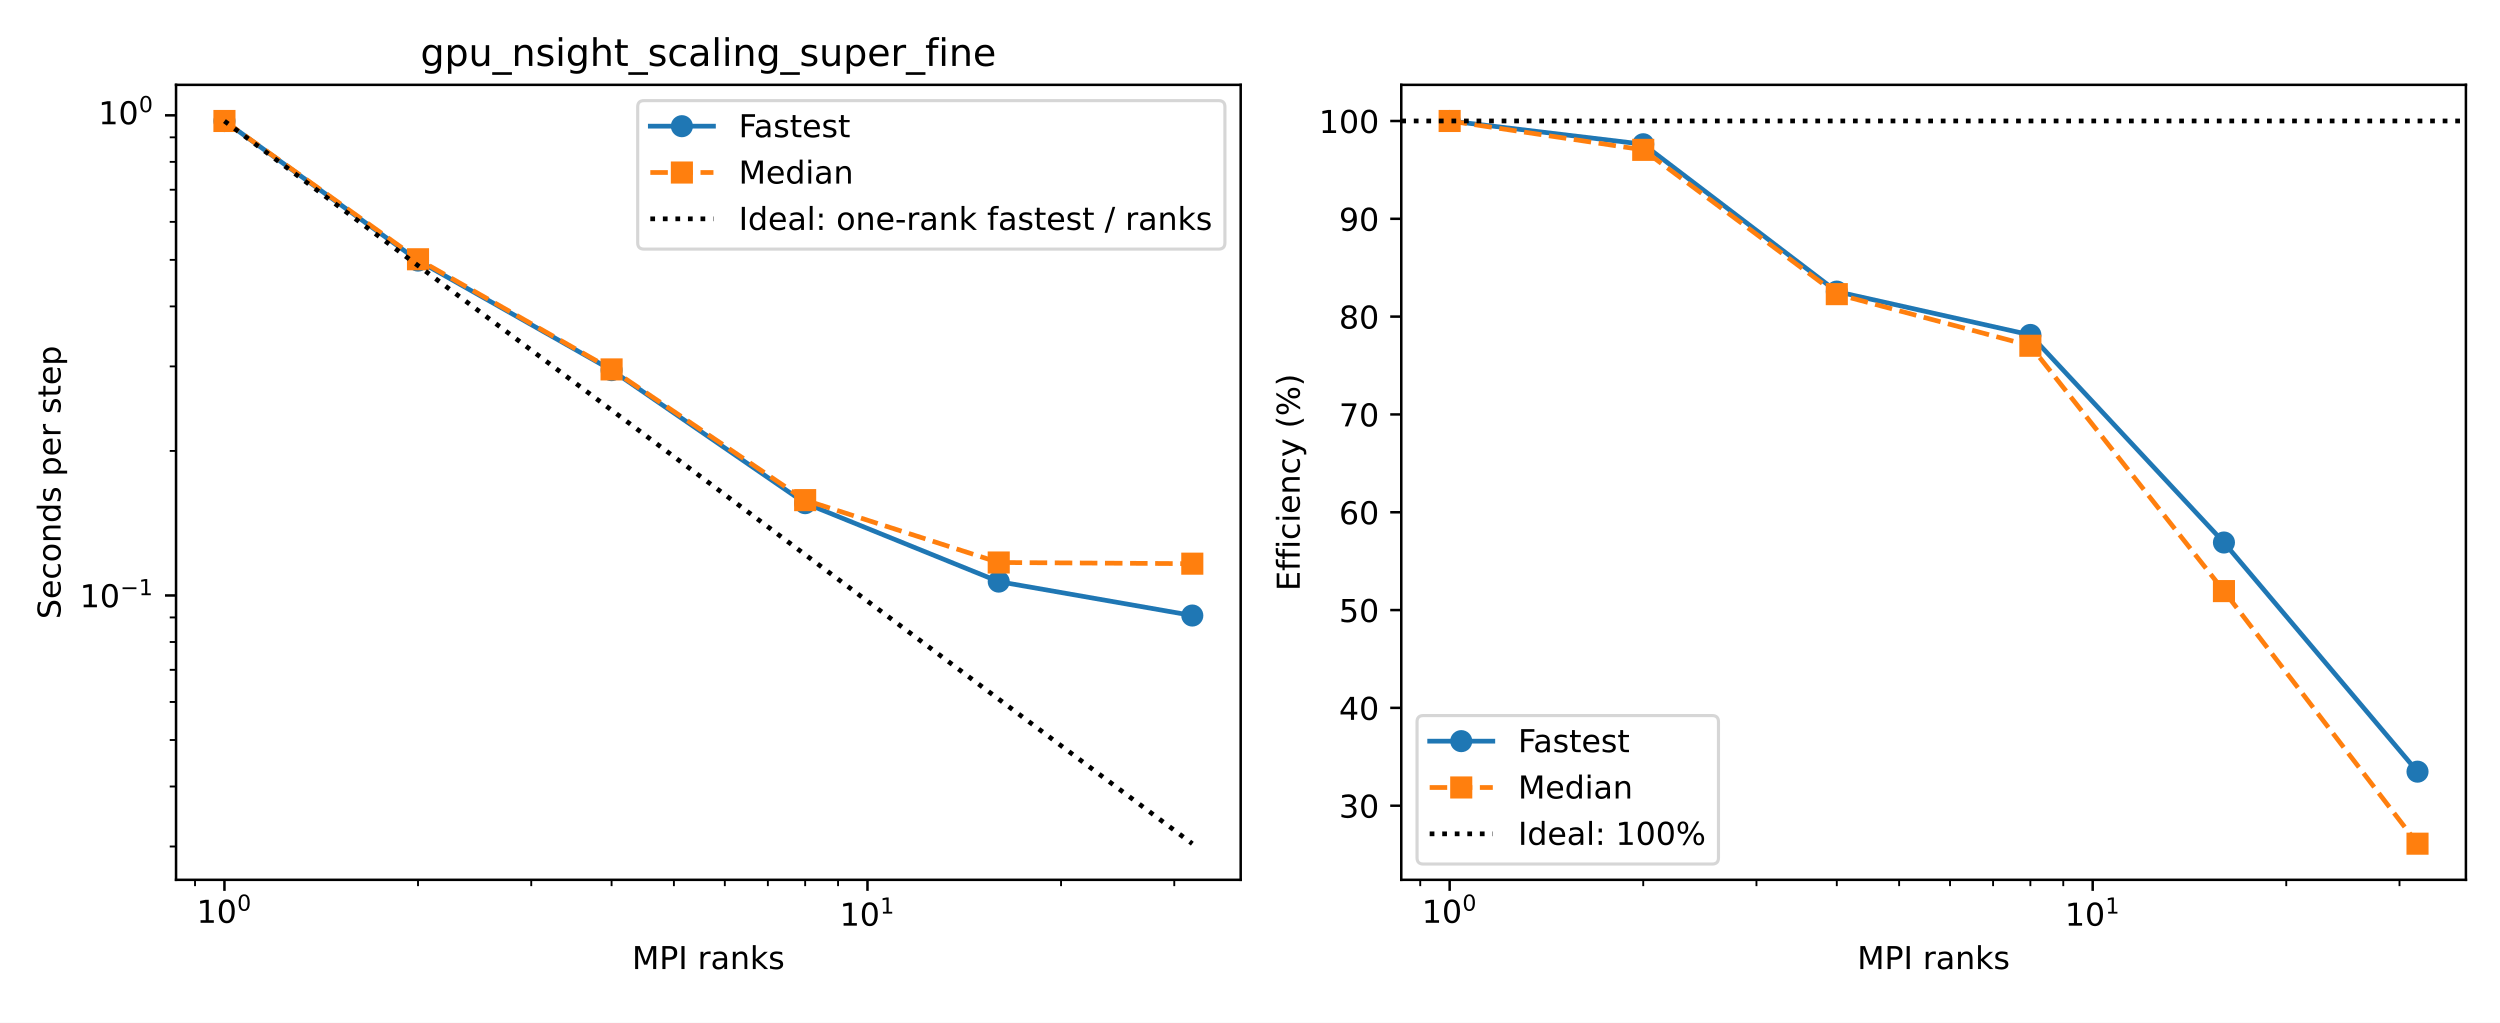
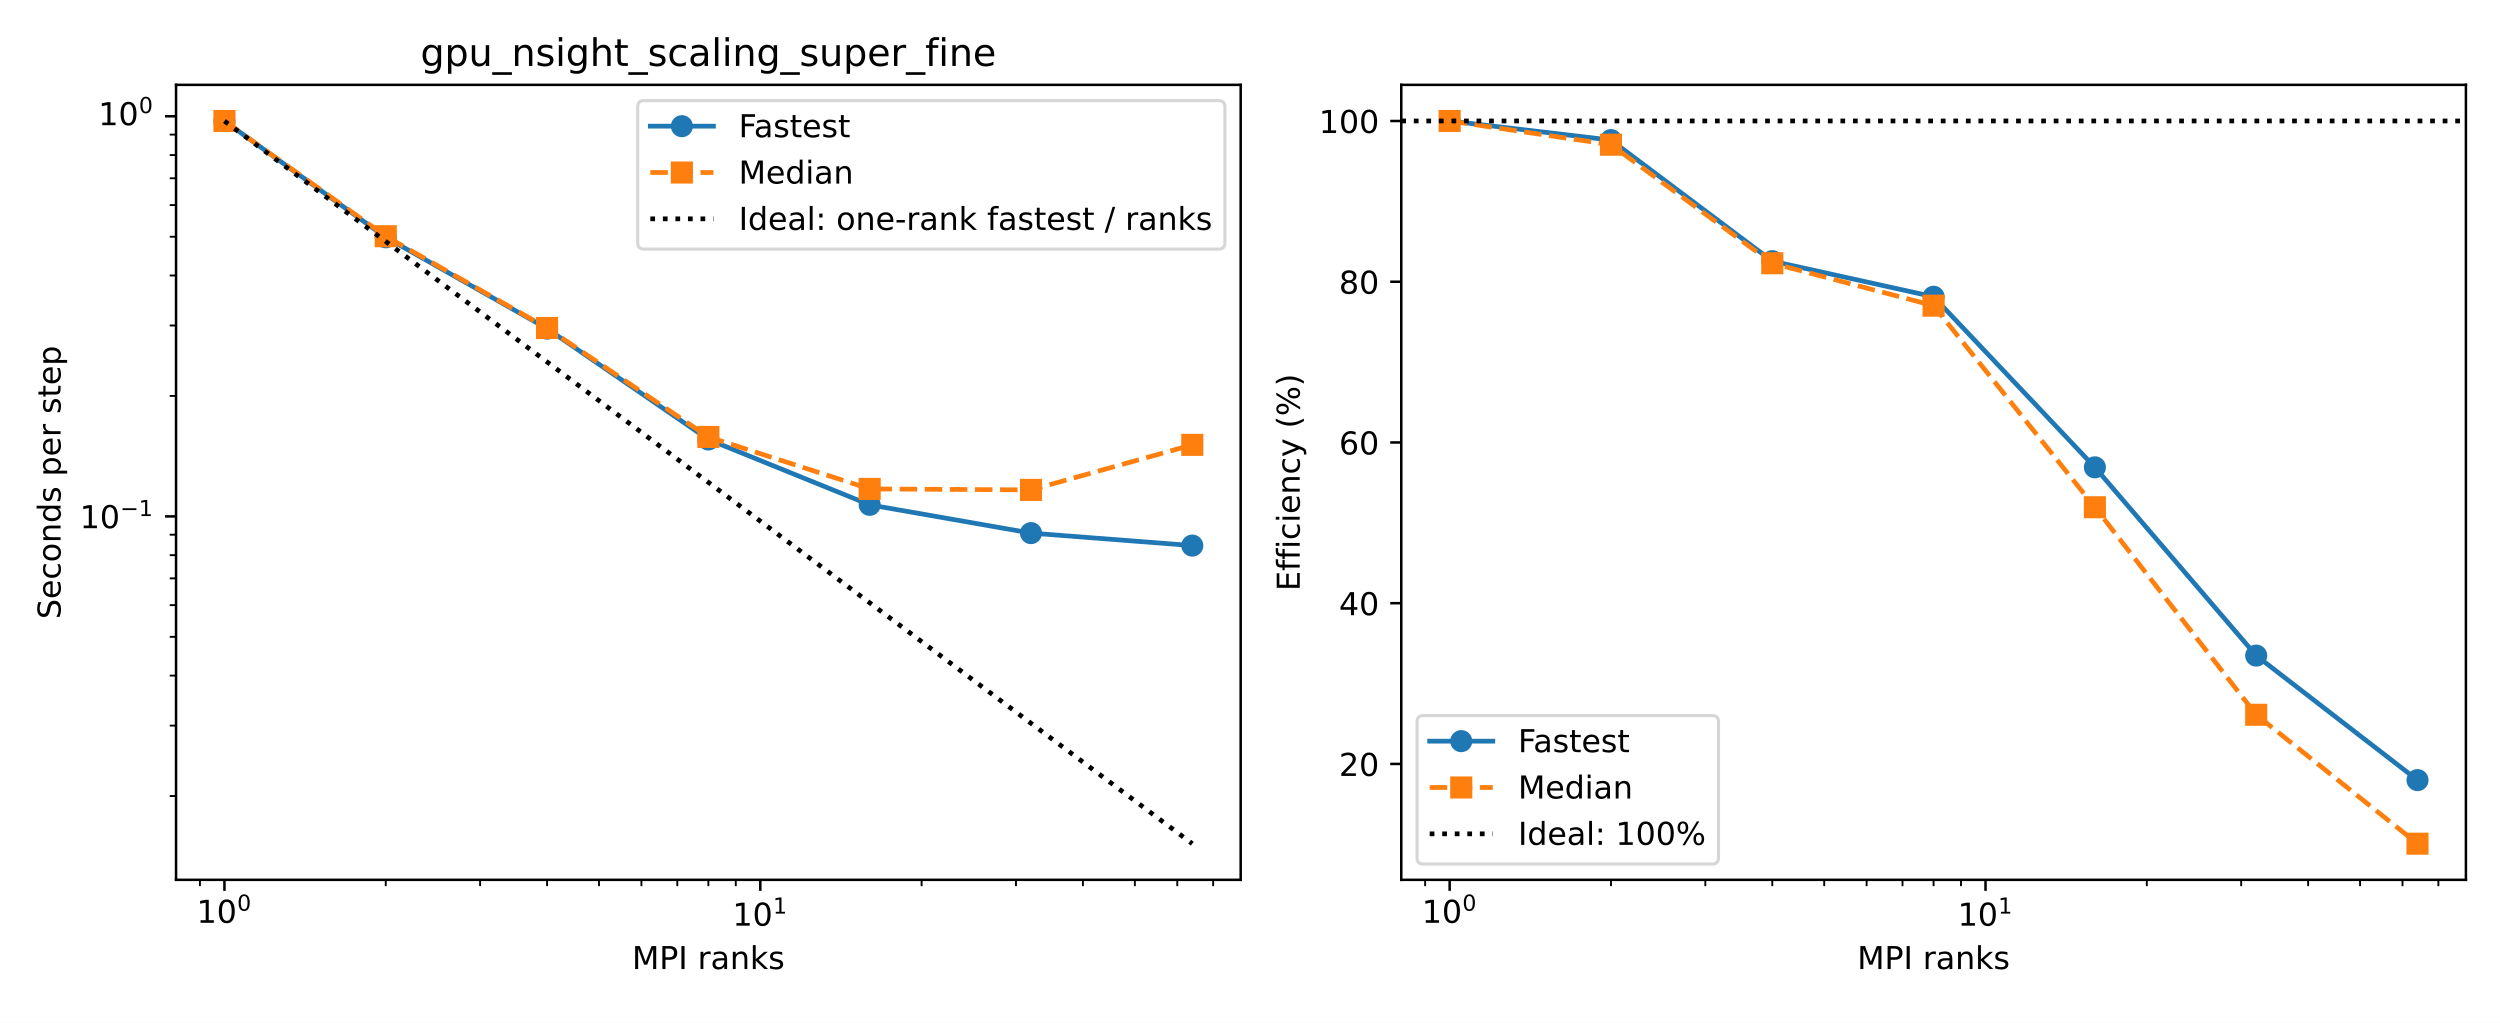
<svg xmlns="http://www.w3.org/2000/svg" xmlns:xlink="http://www.w3.org/1999/xlink" width="792pt" height="324pt" viewBox="0 0 792 324" version="1.1">
  <defs>
    <style type="text/css">*{stroke-linejoin: round; stroke-linecap: butt}</style>
  </defs>
  <g id="figure_1">
    <g id="patch_1">
      <path d="M 0 324 L 792 324 L 792 0 L 0 0 z " style="fill: #ffffff" />
    </g>
    <g id="axes_1">
      <g id="patch_2">
        <path d="M 55.772 278.728 L 393.051 278.728 L 393.051 26.88 L 55.772 26.88 z " style="fill: #ffffff" />
      </g>
      <g id="matplotlib.axis_1">
        <g id="xtick_1">
          <g id="line2d_1">
            <defs>
              <path id="m915a4b6a7f" d="M 0 0 L 0 3.5 " style="stroke: #000000; stroke-width: 0.8" />
            </defs>
            <g>
              <use xlink:href="#m915a4b6a7f" x="71.103" y="278.728" style="stroke: #000000; stroke-width: 0.8" />
            </g>
          </g>
          <g id="text_1">
            <g transform="translate(62.30292 293.3264)">
              <text>
                <tspan x="0" y="-0.977" style="font-size: 10px; font-family: 'DejaVu Sans'">1</tspan>
                <tspan x="6.362" y="-0.977" style="font-size: 10px; font-family: 'DejaVu Sans'">0</tspan>
                <tspan x="12.82" y="-4.805" style="font-size: 7px; font-family: 'DejaVu Sans'">0</tspan>
              </text>
            </g>
          </g>
        </g>
        <g id="xtick_2">
          <g id="line2d_2">
            <g>
-               <use xlink:href="#m915a4b6a7f" x="274.815" y="278.728" style="stroke: #000000; stroke-width: 0.8" />
+               <use xlink:href="#m915a4b6a7f" x="240.863" y="278.728" style="stroke: #000000; stroke-width: 0.8" />
            </g>
          </g>
          <g id="text_2">
-             <g transform="translate(266.015 293.3264)">
+             <g transform="translate(232.063 293.3264)">
              <text>
                <tspan x="0" y="-0.064" style="font-size: 10px; font-family: 'DejaVu Sans'">1</tspan>
                <tspan x="6.362" y="-0.064" style="font-size: 10px; font-family: 'DejaVu Sans'">0</tspan>
                <tspan x="12.82" y="-3.892" style="font-size: 7px; font-family: 'DejaVu Sans'">1</tspan>
              </text>
            </g>
          </g>
        </g>
        <g id="xtick_3">
          <g id="line2d_3">
            <defs>
              <path id="m72433dea88" d="M 0 0 L 0 2 " style="stroke: #000000; stroke-width: 0.6" />
            </defs>
            <g>
-               <use xlink:href="#m72433dea88" x="61.782" y="278.728" style="stroke: #000000; stroke-width: 0.6" />
+               <use xlink:href="#m72433dea88" x="63.335" y="278.728" style="stroke: #000000; stroke-width: 0.6" />
            </g>
          </g>
        </g>
        <g id="xtick_4">
          <g id="line2d_4">
            <g>
-               <use xlink:href="#m72433dea88" x="132.426" y="278.728" style="stroke: #000000; stroke-width: 0.6" />
+               <use xlink:href="#m72433dea88" x="122.206" y="278.728" style="stroke: #000000; stroke-width: 0.6" />
            </g>
          </g>
        </g>
        <g id="xtick_5">
          <g id="line2d_5">
            <g>
-               <use xlink:href="#m72433dea88" x="168.298" y="278.728" style="stroke: #000000; stroke-width: 0.6" />
+               <use xlink:href="#m72433dea88" x="152.099" y="278.728" style="stroke: #000000; stroke-width: 0.6" />
            </g>
          </g>
        </g>
        <g id="xtick_6">
          <g id="line2d_6">
            <g>
-               <use xlink:href="#m72433dea88" x="193.75" y="278.728" style="stroke: #000000; stroke-width: 0.6" />
+               <use xlink:href="#m72433dea88" x="173.309" y="278.728" style="stroke: #000000; stroke-width: 0.6" />
            </g>
          </g>
        </g>
        <g id="xtick_7">
          <g id="line2d_7">
            <g>
-               <use xlink:href="#m72433dea88" x="213.492" y="278.728" style="stroke: #000000; stroke-width: 0.6" />
+               <use xlink:href="#m72433dea88" x="189.76" y="278.728" style="stroke: #000000; stroke-width: 0.6" />
            </g>
          </g>
        </g>
        <g id="xtick_8">
          <g id="line2d_8">
            <g>
-               <use xlink:href="#m72433dea88" x="229.622" y="278.728" style="stroke: #000000; stroke-width: 0.6" />
+               <use xlink:href="#m72433dea88" x="203.202" y="278.728" style="stroke: #000000; stroke-width: 0.6" />
            </g>
          </g>
        </g>
        <g id="xtick_9">
          <g id="line2d_9">
            <g>
-               <use xlink:href="#m72433dea88" x="243.26" y="278.728" style="stroke: #000000; stroke-width: 0.6" />
+               <use xlink:href="#m72433dea88" x="214.567" y="278.728" style="stroke: #000000; stroke-width: 0.6" />
            </g>
          </g>
        </g>
        <g id="xtick_10">
          <g id="line2d_10">
            <g>
-               <use xlink:href="#m72433dea88" x="255.073" y="278.728" style="stroke: #000000; stroke-width: 0.6" />
+               <use xlink:href="#m72433dea88" x="224.412" y="278.728" style="stroke: #000000; stroke-width: 0.6" />
            </g>
          </g>
        </g>
        <g id="xtick_11">
          <g id="line2d_11">
            <g>
-               <use xlink:href="#m72433dea88" x="265.494" y="278.728" style="stroke: #000000; stroke-width: 0.6" />
+               <use xlink:href="#m72433dea88" x="233.095" y="278.728" style="stroke: #000000; stroke-width: 0.6" />
            </g>
          </g>
        </g>
        <g id="xtick_12">
          <g id="line2d_12">
            <g>
-               <use xlink:href="#m72433dea88" x="336.138" y="278.728" style="stroke: #000000; stroke-width: 0.6" />
+               <use xlink:href="#m72433dea88" x="291.966" y="278.728" style="stroke: #000000; stroke-width: 0.6" />
            </g>
          </g>
        </g>
        <g id="xtick_13">
          <g id="line2d_13">
            <g>
-               <use xlink:href="#m72433dea88" x="372.01" y="278.728" style="stroke: #000000; stroke-width: 0.6" />
+               <use xlink:href="#m72433dea88" x="321.859" y="278.728" style="stroke: #000000; stroke-width: 0.6" />
+             </g>
+           </g>
+         </g>
+         <g id="xtick_14">
+           <g id="line2d_14">
+             <g>
+               <use xlink:href="#m72433dea88" x="343.069" y="278.728" style="stroke: #000000; stroke-width: 0.6" />
+             </g>
+           </g>
+         </g>
+         <g id="xtick_15">
+           <g id="line2d_15">
+             <g>
+               <use xlink:href="#m72433dea88" x="359.52" y="278.728" style="stroke: #000000; stroke-width: 0.6" />
+             </g>
+           </g>
+         </g>
+         <g id="xtick_16">
+           <g id="line2d_16">
+             <g>
+               <use xlink:href="#m72433dea88" x="372.962" y="278.728" style="stroke: #000000; stroke-width: 0.6" />
+             </g>
+           </g>
+         </g>
+         <g id="xtick_17">
+           <g id="line2d_17">
+             <g>
+               <use xlink:href="#m72433dea88" x="384.327" y="278.728" style="stroke: #000000; stroke-width: 0.6" />
            </g>
          </g>
        </g>
        <g id="text_3">
          <text style="font-size: 10px; font-family: 'DejaVu Sans', 'Bitstream Vera Sans', 'Computer Modern Sans Serif', 'Lucida Grande', 'Verdana', 'Geneva', 'Lucid', 'Arial', 'Helvetica', 'Avant Garde', sans-serif; text-anchor: middle" x="224.412" y="307.005" transform="rotate(-0 224.4115 307.0046)">MPI ranks</text>
        </g>
      </g>
      <g id="matplotlib.axis_2">
        <g id="ytick_1">
-           <g id="line2d_14">
+           <g id="line2d_18">
            <defs>
              <path id="mc665064905" d="M 0 0 L -3.5 0 " style="stroke: #000000; stroke-width: 0.8" />
            </defs>
            <g>
-               <use xlink:href="#mc665064905" x="55.772" y="188.641" style="stroke: #000000; stroke-width: 0.8" />
+               <use xlink:href="#mc665064905" x="55.772" y="163.591" style="stroke: #000000; stroke-width: 0.8" />
            </g>
          </g>
          <g id="text_4">
-             <g transform="translate(25.27205 192.4402)">
+             <g transform="translate(25.27205 167.3899)">
              <text>
                <tspan x="0" y="-0.064" style="font-size: 10px; font-family: 'DejaVu Sans'">1</tspan>
                <tspan x="6.362" y="-0.064" style="font-size: 10px; font-family: 'DejaVu Sans'">0</tspan>
                <tspan x="12.82" y="-3.892" style="font-size: 7px; font-family: 'DejaVu Sans'">−</tspan>
                <tspan x="18.686" y="-3.892" style="font-size: 7px; font-family: 'DejaVu Sans'">1</tspan>
              </text>
            </g>
          </g>
        </g>
        <g id="ytick_2">
-           <g id="line2d_15">
-             <g>
-               <use xlink:href="#mc665064905" x="55.772" y="36.542" style="stroke: #000000; stroke-width: 0.8" />
+           <g id="line2d_19">
+             <g>
+               <use xlink:href="#mc665064905" x="55.772" y="36.84" style="stroke: #000000; stroke-width: 0.8" />
            </g>
          </g>
          <g id="text_5">
-             <g transform="translate(31.17205 40.34152)">
+             <g transform="translate(31.17205 40.63905)">
              <text>
                <tspan x="0" y="-0.977" style="font-size: 10px; font-family: 'DejaVu Sans'">1</tspan>
                <tspan x="6.362" y="-0.977" style="font-size: 10px; font-family: 'DejaVu Sans'">0</tspan>
                <tspan x="12.82" y="-4.805" style="font-size: 7px; font-family: 'DejaVu Sans'">0</tspan>
              </text>
            </g>
          </g>
        </g>
        <g id="ytick_3">
-           <g id="line2d_16">
+           <g id="line2d_20">
            <defs>
              <path id="m3884b080c1" d="M 0 0 L -2 0 " style="stroke: #000000; stroke-width: 0.6" />
            </defs>
            <g>
-               <use xlink:href="#m3884b080c1" x="55.772" y="268.17" style="stroke: #000000; stroke-width: 0.6" />
+               <use xlink:href="#m3884b080c1" x="55.772" y="252.186" style="stroke: #000000; stroke-width: 0.6" />
            </g>
          </g>
        </g>
        <g id="ytick_4">
-           <g id="line2d_17">
-             <g>
-               <use xlink:href="#m3884b080c1" x="55.772" y="249.167" style="stroke: #000000; stroke-width: 0.6" />
+           <g id="line2d_21">
+             <g>
+               <use xlink:href="#m3884b080c1" x="55.772" y="229.866" style="stroke: #000000; stroke-width: 0.6" />
            </g>
          </g>
        </g>
        <g id="ytick_5">
-           <g id="line2d_18">
-             <g>
-               <use xlink:href="#m3884b080c1" x="55.772" y="234.427" style="stroke: #000000; stroke-width: 0.6" />
+           <g id="line2d_22">
+             <g>
+               <use xlink:href="#m3884b080c1" x="55.772" y="214.03" style="stroke: #000000; stroke-width: 0.6" />
            </g>
          </g>
        </g>
        <g id="ytick_6">
-           <g id="line2d_19">
-             <g>
-               <use xlink:href="#m3884b080c1" x="55.772" y="222.384" style="stroke: #000000; stroke-width: 0.6" />
+           <g id="line2d_23">
+             <g>
+               <use xlink:href="#m3884b080c1" x="55.772" y="201.747" style="stroke: #000000; stroke-width: 0.6" />
            </g>
          </g>
        </g>
        <g id="ytick_7">
-           <g id="line2d_20">
-             <g>
-               <use xlink:href="#m3884b080c1" x="55.772" y="212.201" style="stroke: #000000; stroke-width: 0.6" />
+           <g id="line2d_24">
+             <g>
+               <use xlink:href="#m3884b080c1" x="55.772" y="191.71" style="stroke: #000000; stroke-width: 0.6" />
            </g>
          </g>
        </g>
        <g id="ytick_8">
-           <g id="line2d_21">
-             <g>
-               <use xlink:href="#m3884b080c1" x="55.772" y="203.381" style="stroke: #000000; stroke-width: 0.6" />
+           <g id="line2d_25">
+             <g>
+               <use xlink:href="#m3884b080c1" x="55.772" y="183.225" style="stroke: #000000; stroke-width: 0.6" />
            </g>
          </g>
        </g>
        <g id="ytick_9">
-           <g id="line2d_22">
-             <g>
-               <use xlink:href="#m3884b080c1" x="55.772" y="195.601" style="stroke: #000000; stroke-width: 0.6" />
+           <g id="line2d_26">
+             <g>
+               <use xlink:href="#m3884b080c1" x="55.772" y="175.874" style="stroke: #000000; stroke-width: 0.6" />
            </g>
          </g>
        </g>
        <g id="ytick_10">
-           <g id="line2d_23">
-             <g>
-               <use xlink:href="#m3884b080c1" x="55.772" y="142.855" style="stroke: #000000; stroke-width: 0.6" />
+           <g id="line2d_27">
+             <g>
+               <use xlink:href="#m3884b080c1" x="55.772" y="169.391" style="stroke: #000000; stroke-width: 0.6" />
            </g>
          </g>
        </g>
        <g id="ytick_11">
-           <g id="line2d_24">
-             <g>
-               <use xlink:href="#m3884b080c1" x="55.772" y="116.071" style="stroke: #000000; stroke-width: 0.6" />
+           <g id="line2d_28">
+             <g>
+               <use xlink:href="#m3884b080c1" x="55.772" y="125.435" style="stroke: #000000; stroke-width: 0.6" />
            </g>
          </g>
        </g>
        <g id="ytick_12">
-           <g id="line2d_25">
-             <g>
-               <use xlink:href="#m3884b080c1" x="55.772" y="97.068" style="stroke: #000000; stroke-width: 0.6" />
+           <g id="line2d_29">
+             <g>
+               <use xlink:href="#m3884b080c1" x="55.772" y="103.115" style="stroke: #000000; stroke-width: 0.6" />
            </g>
          </g>
        </g>
        <g id="ytick_13">
-           <g id="line2d_26">
-             <g>
-               <use xlink:href="#m3884b080c1" x="55.772" y="82.329" style="stroke: #000000; stroke-width: 0.6" />
+           <g id="line2d_30">
+             <g>
+               <use xlink:href="#m3884b080c1" x="55.772" y="87.279" style="stroke: #000000; stroke-width: 0.6" />
            </g>
          </g>
        </g>
        <g id="ytick_14">
-           <g id="line2d_27">
-             <g>
-               <use xlink:href="#m3884b080c1" x="55.772" y="70.285" style="stroke: #000000; stroke-width: 0.6" />
+           <g id="line2d_31">
+             <g>
+               <use xlink:href="#m3884b080c1" x="55.772" y="74.996" style="stroke: #000000; stroke-width: 0.6" />
            </g>
          </g>
        </g>
        <g id="ytick_15">
-           <g id="line2d_28">
-             <g>
-               <use xlink:href="#m3884b080c1" x="55.772" y="60.103" style="stroke: #000000; stroke-width: 0.6" />
+           <g id="line2d_32">
+             <g>
+               <use xlink:href="#m3884b080c1" x="55.772" y="64.959" style="stroke: #000000; stroke-width: 0.6" />
            </g>
          </g>
        </g>
        <g id="ytick_16">
-           <g id="line2d_29">
-             <g>
-               <use xlink:href="#m3884b080c1" x="55.772" y="51.282" style="stroke: #000000; stroke-width: 0.6" />
+           <g id="line2d_33">
+             <g>
+               <use xlink:href="#m3884b080c1" x="55.772" y="56.474" style="stroke: #000000; stroke-width: 0.6" />
            </g>
          </g>
        </g>
        <g id="ytick_17">
-           <g id="line2d_30">
-             <g>
-               <use xlink:href="#m3884b080c1" x="55.772" y="43.502" style="stroke: #000000; stroke-width: 0.6" />
+           <g id="line2d_34">
+             <g>
+               <use xlink:href="#m3884b080c1" x="55.772" y="49.123" style="stroke: #000000; stroke-width: 0.6" />
+             </g>
+           </g>
+         </g>
+         <g id="ytick_18">
+           <g id="line2d_35">
+             <g>
+               <use xlink:href="#m3884b080c1" x="55.772" y="42.64" style="stroke: #000000; stroke-width: 0.6" />
            </g>
          </g>
        </g>
        <g id="text_6">
          <text style="font-size: 10px; font-family: 'DejaVu Sans', 'Bitstream Vera Sans', 'Computer Modern Sans Serif', 'Lucida Grande', 'Verdana', 'Geneva', 'Lucid', 'Arial', 'Helvetica', 'Avant Garde', sans-serif; text-anchor: middle" x="19.192" y="152.804" transform="rotate(-90 19.19237 152.804)">Seconds per step</text>
        </g>
      </g>
-       <g id="line2d_31">
-         <path d="M 71.103 38.349 L 132.426 82.546 L 193.75 117.261 L 255.073 159.403 L 316.397 184.254 L 377.72 195 " clip-path="url(#pdca7293c1e)" style="fill: none; stroke: #1f77b4; stroke-width: 1.5; stroke-linecap: square" />
+       <g id="line2d_36">
+         <path d="M 71.103 38.345 L 122.206 75.177 L 173.309 104.106 L 224.412 139.226 L 275.514 159.935 L 326.617 168.89 L 377.72 172.843 " clip-path="url(#p1d46c1b030)" style="fill: none; stroke: #1f77b4; stroke-width: 1.5; stroke-linecap: square" />
        <defs>
          <path id="mfb15104b4f" d="M 0 3 C 0.796 3 1.559 2.684 2.121 2.121 C 2.684 1.559 3 0.796 3 0 C 3 -0.796 2.684 -1.559 2.121 -2.121 C 1.559 -2.684 0.796 -3 0 -3 C -0.796 -3 -1.559 -2.684 -2.121 -2.121 C -2.684 -1.559 -3 -0.796 -3 0 C -3 0.796 -2.684 1.559 -2.121 2.121 C -1.559 2.684 -0.796 3 0 3 z " style="stroke: #1f77b4" />
        </defs>
-         <g clip-path="url(#pdca7293c1e)">
-           <use xlink:href="#mfb15104b4f" x="71.103" y="38.349" style="fill: #1f77b4; stroke: #1f77b4" />
-           <use xlink:href="#mfb15104b4f" x="132.426" y="82.546" style="fill: #1f77b4; stroke: #1f77b4" />
-           <use xlink:href="#mfb15104b4f" x="193.75" y="117.261" style="fill: #1f77b4; stroke: #1f77b4" />
-           <use xlink:href="#mfb15104b4f" x="255.073" y="159.403" style="fill: #1f77b4; stroke: #1f77b4" />
-           <use xlink:href="#mfb15104b4f" x="316.397" y="184.254" style="fill: #1f77b4; stroke: #1f77b4" />
-           <use xlink:href="#mfb15104b4f" x="377.72" y="195" style="fill: #1f77b4; stroke: #1f77b4" />
-         </g>
-       </g>
-       <g id="line2d_32">
-         <path d="M 71.103 38.328 L 132.426 82.135 L 193.75 117.031 L 255.073 158.439 L 316.397 178.2 L 377.72 178.572 " clip-path="url(#pdca7293c1e)" style="fill: none; stroke-dasharray: 5.55,2.4; stroke-dashoffset: 0; stroke: #ff7f0e; stroke-width: 1.5" />
+         <g clip-path="url(#p1d46c1b030)">
+           <use xlink:href="#mfb15104b4f" x="71.103" y="38.345" style="fill: #1f77b4; stroke: #1f77b4" />
+           <use xlink:href="#mfb15104b4f" x="122.206" y="75.177" style="fill: #1f77b4; stroke: #1f77b4" />
+           <use xlink:href="#mfb15104b4f" x="173.309" y="104.106" style="fill: #1f77b4; stroke: #1f77b4" />
+           <use xlink:href="#mfb15104b4f" x="224.412" y="139.226" style="fill: #1f77b4; stroke: #1f77b4" />
+           <use xlink:href="#mfb15104b4f" x="275.514" y="159.935" style="fill: #1f77b4; stroke: #1f77b4" />
+           <use xlink:href="#mfb15104b4f" x="326.617" y="168.89" style="fill: #1f77b4; stroke: #1f77b4" />
+           <use xlink:href="#mfb15104b4f" x="377.72" y="172.843" style="fill: #1f77b4; stroke: #1f77b4" />
+         </g>
+       </g>
+       <g id="line2d_37">
+         <path d="M 71.103 38.328 L 122.206 74.834 L 173.309 103.915 L 224.412 138.422 L 275.514 154.889 L 326.617 155.2 L 377.72 140.927 " clip-path="url(#p1d46c1b030)" style="fill: none; stroke-dasharray: 5.55,2.4; stroke-dashoffset: 0; stroke: #ff7f0e; stroke-width: 1.5" />
        <defs>
          <path id="m5a906554f0" d="M -3 3 L 3 3 L 3 -3 L -3 -3 z " style="stroke: #ff7f0e; stroke-linejoin: miter" />
        </defs>
-         <g clip-path="url(#pdca7293c1e)">
+         <g clip-path="url(#p1d46c1b030)">
          <use xlink:href="#m5a906554f0" x="71.103" y="38.328" style="fill: #ff7f0e; stroke: #ff7f0e; stroke-linejoin: miter" />
-           <use xlink:href="#m5a906554f0" x="132.426" y="82.135" style="fill: #ff7f0e; stroke: #ff7f0e; stroke-linejoin: miter" />
-           <use xlink:href="#m5a906554f0" x="193.75" y="117.031" style="fill: #ff7f0e; stroke: #ff7f0e; stroke-linejoin: miter" />
-           <use xlink:href="#m5a906554f0" x="255.073" y="158.439" style="fill: #ff7f0e; stroke: #ff7f0e; stroke-linejoin: miter" />
-           <use xlink:href="#m5a906554f0" x="316.397" y="178.2" style="fill: #ff7f0e; stroke: #ff7f0e; stroke-linejoin: miter" />
-           <use xlink:href="#m5a906554f0" x="377.72" y="178.572" style="fill: #ff7f0e; stroke: #ff7f0e; stroke-linejoin: miter" />
-         </g>
-       </g>
-       <g id="line2d_33">
-         <path d="M 71.103 38.349 L 132.426 84.135 L 193.75 129.922 L 255.073 175.708 L 316.397 221.494 L 377.72 267.28 " clip-path="url(#pdca7293c1e)" style="fill: none; stroke-dasharray: 1.5,2.475; stroke-dashoffset: 0; stroke: #000000; stroke-width: 1.5" />
+           <use xlink:href="#m5a906554f0" x="122.206" y="74.834" style="fill: #ff7f0e; stroke: #ff7f0e; stroke-linejoin: miter" />
+           <use xlink:href="#m5a906554f0" x="173.309" y="103.915" style="fill: #ff7f0e; stroke: #ff7f0e; stroke-linejoin: miter" />
+           <use xlink:href="#m5a906554f0" x="224.412" y="138.422" style="fill: #ff7f0e; stroke: #ff7f0e; stroke-linejoin: miter" />
+           <use xlink:href="#m5a906554f0" x="275.514" y="154.889" style="fill: #ff7f0e; stroke: #ff7f0e; stroke-linejoin: miter" />
+           <use xlink:href="#m5a906554f0" x="326.617" y="155.2" style="fill: #ff7f0e; stroke: #ff7f0e; stroke-linejoin: miter" />
+           <use xlink:href="#m5a906554f0" x="377.72" y="140.927" style="fill: #ff7f0e; stroke: #ff7f0e; stroke-linejoin: miter" />
+         </g>
+       </g>
+       <g id="line2d_38">
+         <path d="M 71.103 38.345 L 122.206 76.501 L 173.309 114.657 L 224.412 152.813 L 275.514 190.969 L 326.617 229.125 L 377.72 267.28 " clip-path="url(#p1d46c1b030)" style="fill: none; stroke-dasharray: 1.5,2.475; stroke-dashoffset: 0; stroke: #000000; stroke-width: 1.5" />
      </g>
      <g id="patch_3">
        <path d="M 55.772 278.728 L 55.772 26.88 " style="fill: none; stroke: #000000; stroke-width: 0.8; stroke-linejoin: miter; stroke-linecap: square" />
      </g>
      <g id="patch_4">
        <path d="M 393.051 278.728 L 393.051 26.88 " style="fill: none; stroke: #000000; stroke-width: 0.8; stroke-linejoin: miter; stroke-linecap: square" />
      </g>
      <g id="patch_5">
        <path d="M 55.772 278.728 L 393.051 278.728 " style="fill: none; stroke: #000000; stroke-width: 0.8; stroke-linejoin: miter; stroke-linecap: square" />
      </g>
      <g id="patch_6">
        <path d="M 55.772 26.88 L 393.051 26.88 " style="fill: none; stroke: #000000; stroke-width: 0.8; stroke-linejoin: miter; stroke-linecap: square" />
      </g>
      <g id="text_7">
        <text style="font-size: 12px; font-family: 'DejaVu Sans', 'Bitstream Vera Sans', 'Computer Modern Sans Serif', 'Lucida Grande', 'Verdana', 'Geneva', 'Lucid', 'Arial', 'Helvetica', 'Avant Garde', sans-serif; text-anchor: middle" x="224.412" y="20.88" transform="rotate(-0 224.4115 20.88)">gpu_nsight_scaling_super_fine</text>
      </g>
      <g id="legend_1">
        <g id="patch_7">
          <path d="M 204.021 78.914 L 386.051 78.914 Q 388.051 78.914 388.051 76.914 L 388.051 33.88 Q 388.051 31.88 386.051 31.88 L 204.021 31.88 Q 202.021 31.88 202.021 33.88 L 202.021 76.914 Q 202.021 78.914 204.021 78.914 z " style="fill: #ffffff; opacity: 0.8; stroke: #cccccc; stroke-linejoin: miter" />
        </g>
-         <g id="line2d_34">
+         <g id="line2d_39">
          <path d="M 206.021 39.978 L 216.021 39.978 L 226.021 39.978 " style="fill: none; stroke: #1f77b4; stroke-width: 1.5; stroke-linecap: square" />
          <g>
            <use xlink:href="#mfb15104b4f" x="216.021" y="39.978" style="fill: #1f77b4; stroke: #1f77b4" />
          </g>
        </g>
        <g id="text_8">
          <text style="font-size: 10px; font-family: 'DejaVu Sans', 'Bitstream Vera Sans', 'Computer Modern Sans Serif', 'Lucida Grande', 'Verdana', 'Geneva', 'Lucid', 'Arial', 'Helvetica', 'Avant Garde', sans-serif; text-anchor: start" x="234.021" y="43.478" transform="rotate(-0 234.0213 43.47844)">Fastest</text>
        </g>
-         <g id="line2d_35">
+         <g id="line2d_40">
          <path d="M 206.021 54.657 L 216.021 54.657 L 226.021 54.657 " style="fill: none; stroke-dasharray: 5.55,2.4; stroke-dashoffset: 0; stroke: #ff7f0e; stroke-width: 1.5" />
          <g>
            <use xlink:href="#m5a906554f0" x="216.021" y="54.657" style="fill: #ff7f0e; stroke: #ff7f0e; stroke-linejoin: miter" />
          </g>
        </g>
        <g id="text_9">
          <text style="font-size: 10px; font-family: 'DejaVu Sans', 'Bitstream Vera Sans', 'Computer Modern Sans Serif', 'Lucida Grande', 'Verdana', 'Geneva', 'Lucid', 'Arial', 'Helvetica', 'Avant Garde', sans-serif; text-anchor: start" x="234.021" y="58.157" transform="rotate(-0 234.0213 58.15656)">Median</text>
        </g>
-         <g id="line2d_36">
+         <g id="line2d_41">
          <path d="M 206.021 69.335 L 216.021 69.335 L 226.021 69.335 " style="fill: none; stroke-dasharray: 1.5,2.475; stroke-dashoffset: 0; stroke: #000000; stroke-width: 1.5" />
        </g>
        <g id="text_10">
          <text style="font-size: 10px; font-family: 'DejaVu Sans', 'Bitstream Vera Sans', 'Computer Modern Sans Serif', 'Lucida Grande', 'Verdana', 'Geneva', 'Lucid', 'Arial', 'Helvetica', 'Avant Garde', sans-serif; text-anchor: start" x="234.021" y="72.835" transform="rotate(-0 234.0213 72.83469)">Ideal: one-rank fastest / ranks</text>
        </g>
      </g>
    </g>
    <g id="axes_2">
      <g id="patch_8">
        <path d="M 443.921 278.728 L 781.2 278.728 L 781.2 26.88 L 443.921 26.88 z " style="fill: #ffffff" />
      </g>
      <g id="matplotlib.axis_3">
-         <g id="xtick_14">
-           <g id="line2d_37">
+         <g id="xtick_18">
+           <g id="line2d_42">
            <g>
              <use xlink:href="#m915a4b6a7f" x="459.252" y="278.728" style="stroke: #000000; stroke-width: 0.8" />
            </g>
          </g>
          <g id="text_11">
            <g transform="translate(450.4519 293.3264)">
              <text>
                <tspan x="0" y="-0.977" style="font-size: 10px; font-family: 'DejaVu Sans'">1</tspan>
                <tspan x="6.362" y="-0.977" style="font-size: 10px; font-family: 'DejaVu Sans'">0</tspan>
                <tspan x="12.82" y="-4.805" style="font-size: 7px; font-family: 'DejaVu Sans'">0</tspan>
              </text>
            </g>
          </g>
        </g>
-         <g id="xtick_15">
-           <g id="line2d_38">
-             <g>
-               <use xlink:href="#m915a4b6a7f" x="662.964" y="278.728" style="stroke: #000000; stroke-width: 0.8" />
+         <g id="xtick_19">
+           <g id="line2d_43">
+             <g>
+               <use xlink:href="#m915a4b6a7f" x="629.012" y="278.728" style="stroke: #000000; stroke-width: 0.8" />
            </g>
          </g>
          <g id="text_12">
-             <g transform="translate(654.164 293.3264)">
+             <g transform="translate(620.212 293.3264)">
              <text>
                <tspan x="0" y="-0.064" style="font-size: 10px; font-family: 'DejaVu Sans'">1</tspan>
                <tspan x="6.362" y="-0.064" style="font-size: 10px; font-family: 'DejaVu Sans'">0</tspan>
                <tspan x="12.82" y="-3.892" style="font-size: 7px; font-family: 'DejaVu Sans'">1</tspan>
              </text>
            </g>
          </g>
        </g>
-         <g id="xtick_16">
-           <g id="line2d_39">
-             <g>
-               <use xlink:href="#m72433dea88" x="449.931" y="278.728" style="stroke: #000000; stroke-width: 0.6" />
-             </g>
-           </g>
-         </g>
-         <g id="xtick_17">
-           <g id="line2d_40">
-             <g>
-               <use xlink:href="#m72433dea88" x="520.575" y="278.728" style="stroke: #000000; stroke-width: 0.6" />
-             </g>
-           </g>
-         </g>
-         <g id="xtick_18">
-           <g id="line2d_41">
-             <g>
-               <use xlink:href="#m72433dea88" x="556.447" y="278.728" style="stroke: #000000; stroke-width: 0.6" />
-             </g>
-           </g>
-         </g>
-         <g id="xtick_19">
-           <g id="line2d_42">
-             <g>
-               <use xlink:href="#m72433dea88" x="581.899" y="278.728" style="stroke: #000000; stroke-width: 0.6" />
-             </g>
-           </g>
-         </g>
        <g id="xtick_20">
-           <g id="line2d_43">
-             <g>
-               <use xlink:href="#m72433dea88" x="601.641" y="278.728" style="stroke: #000000; stroke-width: 0.6" />
+           <g id="line2d_44">
+             <g>
+               <use xlink:href="#m72433dea88" x="451.484" y="278.728" style="stroke: #000000; stroke-width: 0.6" />
            </g>
          </g>
        </g>
        <g id="xtick_21">
-           <g id="line2d_44">
-             <g>
-               <use xlink:href="#m72433dea88" x="617.771" y="278.728" style="stroke: #000000; stroke-width: 0.6" />
+           <g id="line2d_45">
+             <g>
+               <use xlink:href="#m72433dea88" x="510.355" y="278.728" style="stroke: #000000; stroke-width: 0.6" />
            </g>
          </g>
        </g>
        <g id="xtick_22">
-           <g id="line2d_45">
-             <g>
-               <use xlink:href="#m72433dea88" x="631.409" y="278.728" style="stroke: #000000; stroke-width: 0.6" />
+           <g id="line2d_46">
+             <g>
+               <use xlink:href="#m72433dea88" x="540.248" y="278.728" style="stroke: #000000; stroke-width: 0.6" />
            </g>
          </g>
        </g>
        <g id="xtick_23">
-           <g id="line2d_46">
-             <g>
-               <use xlink:href="#m72433dea88" x="643.222" y="278.728" style="stroke: #000000; stroke-width: 0.6" />
+           <g id="line2d_47">
+             <g>
+               <use xlink:href="#m72433dea88" x="561.458" y="278.728" style="stroke: #000000; stroke-width: 0.6" />
            </g>
          </g>
        </g>
        <g id="xtick_24">
-           <g id="line2d_47">
-             <g>
-               <use xlink:href="#m72433dea88" x="653.643" y="278.728" style="stroke: #000000; stroke-width: 0.6" />
+           <g id="line2d_48">
+             <g>
+               <use xlink:href="#m72433dea88" x="577.909" y="278.728" style="stroke: #000000; stroke-width: 0.6" />
            </g>
          </g>
        </g>
        <g id="xtick_25">
-           <g id="line2d_48">
-             <g>
-               <use xlink:href="#m72433dea88" x="724.287" y="278.728" style="stroke: #000000; stroke-width: 0.6" />
+           <g id="line2d_49">
+             <g>
+               <use xlink:href="#m72433dea88" x="591.351" y="278.728" style="stroke: #000000; stroke-width: 0.6" />
            </g>
          </g>
        </g>
        <g id="xtick_26">
-           <g id="line2d_49">
-             <g>
-               <use xlink:href="#m72433dea88" x="760.159" y="278.728" style="stroke: #000000; stroke-width: 0.6" />
+           <g id="line2d_50">
+             <g>
+               <use xlink:href="#m72433dea88" x="602.716" y="278.728" style="stroke: #000000; stroke-width: 0.6" />
+             </g>
+           </g>
+         </g>
+         <g id="xtick_27">
+           <g id="line2d_51">
+             <g>
+               <use xlink:href="#m72433dea88" x="612.561" y="278.728" style="stroke: #000000; stroke-width: 0.6" />
+             </g>
+           </g>
+         </g>
+         <g id="xtick_28">
+           <g id="line2d_52">
+             <g>
+               <use xlink:href="#m72433dea88" x="621.244" y="278.728" style="stroke: #000000; stroke-width: 0.6" />
+             </g>
+           </g>
+         </g>
+         <g id="xtick_29">
+           <g id="line2d_53">
+             <g>
+               <use xlink:href="#m72433dea88" x="680.115" y="278.728" style="stroke: #000000; stroke-width: 0.6" />
+             </g>
+           </g>
+         </g>
+         <g id="xtick_30">
+           <g id="line2d_54">
+             <g>
+               <use xlink:href="#m72433dea88" x="710.008" y="278.728" style="stroke: #000000; stroke-width: 0.6" />
+             </g>
+           </g>
+         </g>
+         <g id="xtick_31">
+           <g id="line2d_55">
+             <g>
+               <use xlink:href="#m72433dea88" x="731.218" y="278.728" style="stroke: #000000; stroke-width: 0.6" />
+             </g>
+           </g>
+         </g>
+         <g id="xtick_32">
+           <g id="line2d_56">
+             <g>
+               <use xlink:href="#m72433dea88" x="747.669" y="278.728" style="stroke: #000000; stroke-width: 0.6" />
+             </g>
+           </g>
+         </g>
+         <g id="xtick_33">
+           <g id="line2d_57">
+             <g>
+               <use xlink:href="#m72433dea88" x="761.111" y="278.728" style="stroke: #000000; stroke-width: 0.6" />
+             </g>
+           </g>
+         </g>
+         <g id="xtick_34">
+           <g id="line2d_58">
+             <g>
+               <use xlink:href="#m72433dea88" x="772.476" y="278.728" style="stroke: #000000; stroke-width: 0.6" />
            </g>
          </g>
        </g>
        <g id="text_13">
          <text style="font-size: 10px; font-family: 'DejaVu Sans', 'Bitstream Vera Sans', 'Computer Modern Sans Serif', 'Lucida Grande', 'Verdana', 'Geneva', 'Lucid', 'Arial', 'Helvetica', 'Avant Garde', sans-serif; text-anchor: middle" x="612.561" y="307.005" transform="rotate(-0 612.5605 307.0046)">MPI ranks</text>
        </g>
      </g>
      <g id="matplotlib.axis_4">
-         <g id="ytick_18">
-           <g id="line2d_50">
-             <g>
-               <use xlink:href="#mc665064905" x="443.921" y="255.245" style="stroke: #000000; stroke-width: 0.8" />
+         <g id="ytick_19">
+           <g id="line2d_59">
+             <g>
+               <use xlink:href="#mc665064905" x="443.921" y="242.013" style="stroke: #000000; stroke-width: 0.8" />
            </g>
          </g>
          <g id="text_14">
-             <text style="font-size: 10px; font-family: 'DejaVu Sans', 'Bitstream Vera Sans', 'Computer Modern Sans Serif', 'Lucida Grande', 'Verdana', 'Geneva', 'Lucid', 'Arial', 'Helvetica', 'Avant Garde', sans-serif; text-anchor: end" x="436.921" y="259.044" transform="rotate(-0 436.921 259.0444)">30</text>
-           </g>
-         </g>
-         <g id="ytick_19">
-           <g id="line2d_51">
-             <g>
-               <use xlink:href="#mc665064905" x="443.921" y="224.257" style="stroke: #000000; stroke-width: 0.8" />
+             <text style="font-size: 10px; font-family: 'DejaVu Sans', 'Bitstream Vera Sans', 'Computer Modern Sans Serif', 'Lucida Grande', 'Verdana', 'Geneva', 'Lucid', 'Arial', 'Helvetica', 'Avant Garde', sans-serif; text-anchor: end" x="436.921" y="245.812" transform="rotate(-0 436.921 245.8119)">20</text>
+           </g>
+         </g>
+         <g id="ytick_20">
+           <g id="line2d_60">
+             <g>
+               <use xlink:href="#mc665064905" x="443.921" y="191.091" style="stroke: #000000; stroke-width: 0.8" />
            </g>
          </g>
          <g id="text_15">
-             <text style="font-size: 10px; font-family: 'DejaVu Sans', 'Bitstream Vera Sans', 'Computer Modern Sans Serif', 'Lucida Grande', 'Verdana', 'Geneva', 'Lucid', 'Arial', 'Helvetica', 'Avant Garde', sans-serif; text-anchor: end" x="436.921" y="228.056" transform="rotate(-0 436.921 228.0562)">40</text>
-           </g>
-         </g>
-         <g id="ytick_20">
-           <g id="line2d_52">
-             <g>
-               <use xlink:href="#mc665064905" x="443.921" y="193.269" style="stroke: #000000; stroke-width: 0.8" />
+             <text style="font-size: 10px; font-family: 'DejaVu Sans', 'Bitstream Vera Sans', 'Computer Modern Sans Serif', 'Lucida Grande', 'Verdana', 'Geneva', 'Lucid', 'Arial', 'Helvetica', 'Avant Garde', sans-serif; text-anchor: end" x="436.921" y="194.891" transform="rotate(-0 436.921 194.8907)">40</text>
+           </g>
+         </g>
+         <g id="ytick_21">
+           <g id="line2d_61">
+             <g>
+               <use xlink:href="#mc665064905" x="443.921" y="140.17" style="stroke: #000000; stroke-width: 0.8" />
            </g>
          </g>
          <g id="text_16">
-             <text style="font-size: 10px; font-family: 'DejaVu Sans', 'Bitstream Vera Sans', 'Computer Modern Sans Serif', 'Lucida Grande', 'Verdana', 'Geneva', 'Lucid', 'Arial', 'Helvetica', 'Avant Garde', sans-serif; text-anchor: end" x="436.921" y="197.068" transform="rotate(-0 436.921 197.0679)">50</text>
-           </g>
-         </g>
-         <g id="ytick_21">
-           <g id="line2d_53">
-             <g>
-               <use xlink:href="#mc665064905" x="443.921" y="162.28" style="stroke: #000000; stroke-width: 0.8" />
+             <text style="font-size: 10px; font-family: 'DejaVu Sans', 'Bitstream Vera Sans', 'Computer Modern Sans Serif', 'Lucida Grande', 'Verdana', 'Geneva', 'Lucid', 'Arial', 'Helvetica', 'Avant Garde', sans-serif; text-anchor: end" x="436.921" y="143.969" transform="rotate(-0 436.921 143.9694)">60</text>
+           </g>
+         </g>
+         <g id="ytick_22">
+           <g id="line2d_62">
+             <g>
+               <use xlink:href="#mc665064905" x="443.921" y="89.249" style="stroke: #000000; stroke-width: 0.8" />
            </g>
          </g>
          <g id="text_17">
-             <text style="font-size: 10px; font-family: 'DejaVu Sans', 'Bitstream Vera Sans', 'Computer Modern Sans Serif', 'Lucida Grande', 'Verdana', 'Geneva', 'Lucid', 'Arial', 'Helvetica', 'Avant Garde', sans-serif; text-anchor: end" x="436.921" y="166.08" transform="rotate(-0 436.921 166.0797)">60</text>
-           </g>
-         </g>
-         <g id="ytick_22">
-           <g id="line2d_54">
-             <g>
-               <use xlink:href="#mc665064905" x="443.921" y="131.292" style="stroke: #000000; stroke-width: 0.8" />
+             <text style="font-size: 10px; font-family: 'DejaVu Sans', 'Bitstream Vera Sans', 'Computer Modern Sans Serif', 'Lucida Grande', 'Verdana', 'Geneva', 'Lucid', 'Arial', 'Helvetica', 'Avant Garde', sans-serif; text-anchor: end" x="436.921" y="93.048" transform="rotate(-0 436.921 93.04812)">80</text>
+           </g>
+         </g>
+         <g id="ytick_23">
+           <g id="line2d_63">
+             <g>
+               <use xlink:href="#mc665064905" x="443.921" y="38.328" style="stroke: #000000; stroke-width: 0.8" />
            </g>
          </g>
          <g id="text_18">
-             <text style="font-size: 10px; font-family: 'DejaVu Sans', 'Bitstream Vera Sans', 'Computer Modern Sans Serif', 'Lucida Grande', 'Verdana', 'Geneva', 'Lucid', 'Arial', 'Helvetica', 'Avant Garde', sans-serif; text-anchor: end" x="436.921" y="135.092" transform="rotate(-0 436.921 135.0915)">70</text>
-           </g>
-         </g>
-         <g id="ytick_23">
-           <g id="line2d_55">
-             <g>
-               <use xlink:href="#mc665064905" x="443.921" y="100.304" style="stroke: #000000; stroke-width: 0.8" />
-             </g>
-           </g>
-           <g id="text_19">
-             <text style="font-size: 10px; font-family: 'DejaVu Sans', 'Bitstream Vera Sans', 'Computer Modern Sans Serif', 'Lucida Grande', 'Verdana', 'Geneva', 'Lucid', 'Arial', 'Helvetica', 'Avant Garde', sans-serif; text-anchor: end" x="436.921" y="104.103" transform="rotate(-0 436.921 104.1033)">80</text>
-           </g>
-         </g>
-         <g id="ytick_24">
-           <g id="line2d_56">
-             <g>
-               <use xlink:href="#mc665064905" x="443.921" y="69.316" style="stroke: #000000; stroke-width: 0.8" />
-             </g>
-           </g>
-           <g id="text_20">
-             <text style="font-size: 10px; font-family: 'DejaVu Sans', 'Bitstream Vera Sans', 'Computer Modern Sans Serif', 'Lucida Grande', 'Verdana', 'Geneva', 'Lucid', 'Arial', 'Helvetica', 'Avant Garde', sans-serif; text-anchor: end" x="436.921" y="73.115" transform="rotate(-0 436.921 73.11507)">90</text>
-           </g>
-         </g>
-         <g id="ytick_25">
-           <g id="line2d_57">
-             <g>
-               <use xlink:href="#mc665064905" x="443.921" y="38.328" style="stroke: #000000; stroke-width: 0.8" />
-             </g>
-           </g>
-           <g id="text_21">
            <text style="font-size: 10px; font-family: 'DejaVu Sans', 'Bitstream Vera Sans', 'Computer Modern Sans Serif', 'Lucida Grande', 'Verdana', 'Geneva', 'Lucid', 'Arial', 'Helvetica', 'Avant Garde', sans-serif; text-anchor: end" x="436.921" y="42.127" transform="rotate(-0 436.921 42.12685)">100</text>
          </g>
        </g>
-         <g id="text_22">
+         <g id="text_19">
          <text style="font-size: 10px; font-family: 'DejaVu Sans', 'Bitstream Vera Sans', 'Computer Modern Sans Serif', 'Lucida Grande', 'Verdana', 'Geneva', 'Lucid', 'Arial', 'Helvetica', 'Avant Garde', sans-serif; text-anchor: middle" x="411.754" y="152.804" transform="rotate(-90 411.7538 152.804)">Efficiency (%)</text>
        </g>
      </g>
-       <g id="line2d_58">
-         <path d="M 459.252 38.328 L 520.575 45.696 L 581.899 92.378 L 643.222 106.107 L 704.546 171.869 L 765.869 244.463 " clip-path="url(#p3e0f5cf9ee)" style="fill: none; stroke: #1f77b4; stroke-width: 1.5; stroke-linecap: square" />
-         <g clip-path="url(#p3e0f5cf9ee)">
+       <g id="line2d_64">
+         <path d="M 459.252 38.328 L 510.355 44.382 L 561.458 82.736 L 612.561 94.017 L 663.663 148.048 L 714.766 207.693 L 765.869 247.14 " clip-path="url(#p9ad490773f)" style="fill: none; stroke: #1f77b4; stroke-width: 1.5; stroke-linecap: square" />
+         <g clip-path="url(#p9ad490773f)">
          <use xlink:href="#mfb15104b4f" x="459.252" y="38.328" style="fill: #1f77b4; stroke: #1f77b4" />
-           <use xlink:href="#mfb15104b4f" x="520.575" y="45.696" style="fill: #1f77b4; stroke: #1f77b4" />
-           <use xlink:href="#mfb15104b4f" x="581.899" y="92.378" style="fill: #1f77b4; stroke: #1f77b4" />
-           <use xlink:href="#mfb15104b4f" x="643.222" y="106.107" style="fill: #1f77b4; stroke: #1f77b4" />
-           <use xlink:href="#mfb15104b4f" x="704.546" y="171.869" style="fill: #1f77b4; stroke: #1f77b4" />
-           <use xlink:href="#mfb15104b4f" x="765.869" y="244.463" style="fill: #1f77b4; stroke: #1f77b4" />
-         </g>
-       </g>
-       <g id="line2d_59">
-         <path d="M 459.252 38.328 L 520.575 47.475 L 581.899 93.184 L 643.222 109.537 L 704.546 187.26 L 765.869 267.28 " clip-path="url(#p3e0f5cf9ee)" style="fill: none; stroke-dasharray: 5.55,2.4; stroke-dashoffset: 0; stroke: #ff7f0e; stroke-width: 1.5" />
-         <g clip-path="url(#p3e0f5cf9ee)">
+           <use xlink:href="#mfb15104b4f" x="510.355" y="44.382" style="fill: #1f77b4; stroke: #1f77b4" />
+           <use xlink:href="#mfb15104b4f" x="561.458" y="82.736" style="fill: #1f77b4; stroke: #1f77b4" />
+           <use xlink:href="#mfb15104b4f" x="612.561" y="94.017" style="fill: #1f77b4; stroke: #1f77b4" />
+           <use xlink:href="#mfb15104b4f" x="663.663" y="148.048" style="fill: #1f77b4; stroke: #1f77b4" />
+           <use xlink:href="#mfb15104b4f" x="714.766" y="207.693" style="fill: #1f77b4; stroke: #1f77b4" />
+           <use xlink:href="#mfb15104b4f" x="765.869" y="247.14" style="fill: #1f77b4; stroke: #1f77b4" />
+         </g>
+       </g>
+       <g id="line2d_65">
+         <path d="M 459.252 38.328 L 510.355 45.844 L 561.458 83.399 L 612.561 96.835 L 663.663 160.694 L 714.766 226.44 L 765.869 267.28 " clip-path="url(#p9ad490773f)" style="fill: none; stroke-dasharray: 5.55,2.4; stroke-dashoffset: 0; stroke: #ff7f0e; stroke-width: 1.5" />
+         <g clip-path="url(#p9ad490773f)">
          <use xlink:href="#m5a906554f0" x="459.252" y="38.328" style="fill: #ff7f0e; stroke: #ff7f0e; stroke-linejoin: miter" />
-           <use xlink:href="#m5a906554f0" x="520.575" y="47.475" style="fill: #ff7f0e; stroke: #ff7f0e; stroke-linejoin: miter" />
-           <use xlink:href="#m5a906554f0" x="581.899" y="93.184" style="fill: #ff7f0e; stroke: #ff7f0e; stroke-linejoin: miter" />
-           <use xlink:href="#m5a906554f0" x="643.222" y="109.537" style="fill: #ff7f0e; stroke: #ff7f0e; stroke-linejoin: miter" />
-           <use xlink:href="#m5a906554f0" x="704.546" y="187.26" style="fill: #ff7f0e; stroke: #ff7f0e; stroke-linejoin: miter" />
+           <use xlink:href="#m5a906554f0" x="510.355" y="45.844" style="fill: #ff7f0e; stroke: #ff7f0e; stroke-linejoin: miter" />
+           <use xlink:href="#m5a906554f0" x="561.458" y="83.399" style="fill: #ff7f0e; stroke: #ff7f0e; stroke-linejoin: miter" />
+           <use xlink:href="#m5a906554f0" x="612.561" y="96.835" style="fill: #ff7f0e; stroke: #ff7f0e; stroke-linejoin: miter" />
+           <use xlink:href="#m5a906554f0" x="663.663" y="160.694" style="fill: #ff7f0e; stroke: #ff7f0e; stroke-linejoin: miter" />
+           <use xlink:href="#m5a906554f0" x="714.766" y="226.44" style="fill: #ff7f0e; stroke: #ff7f0e; stroke-linejoin: miter" />
          <use xlink:href="#m5a906554f0" x="765.869" y="267.28" style="fill: #ff7f0e; stroke: #ff7f0e; stroke-linejoin: miter" />
        </g>
      </g>
-       <g id="line2d_60">
-         <path d="M 443.921 38.328 L 781.2 38.328 " clip-path="url(#p3e0f5cf9ee)" style="fill: none; stroke-dasharray: 1.5,2.475; stroke-dashoffset: 0; stroke: #000000; stroke-width: 1.5" />
+       <g id="line2d_66">
+         <path d="M 443.921 38.328 L 781.2 38.328 " clip-path="url(#p9ad490773f)" style="fill: none; stroke-dasharray: 1.5,2.475; stroke-dashoffset: 0; stroke: #000000; stroke-width: 1.5" />
      </g>
      <g id="patch_9">
        <path d="M 443.921 278.728 L 443.921 26.88 " style="fill: none; stroke: #000000; stroke-width: 0.8; stroke-linejoin: miter; stroke-linecap: square" />
      </g>
      <g id="patch_10">
        <path d="M 781.2 278.728 L 781.2 26.88 " style="fill: none; stroke: #000000; stroke-width: 0.8; stroke-linejoin: miter; stroke-linecap: square" />
      </g>
      <g id="patch_11">
        <path d="M 443.921 278.728 L 781.2 278.728 " style="fill: none; stroke: #000000; stroke-width: 0.8; stroke-linejoin: miter; stroke-linecap: square" />
      </g>
      <g id="patch_12">
        <path d="M 443.921 26.88 L 781.2 26.88 " style="fill: none; stroke: #000000; stroke-width: 0.8; stroke-linejoin: miter; stroke-linecap: square" />
      </g>
      <g id="legend_2">
        <g id="patch_13">
          <path d="M 450.921 273.728 L 542.415 273.728 Q 544.415 273.728 544.415 271.728 L 544.415 228.694 Q 544.415 226.694 542.415 226.694 L 450.921 226.694 Q 448.921 226.694 448.921 228.694 L 448.921 271.728 Q 448.921 273.728 450.921 273.728 z " style="fill: #ffffff; opacity: 0.8; stroke: #cccccc; stroke-linejoin: miter" />
        </g>
-         <g id="line2d_61">
+         <g id="line2d_67">
          <path d="M 452.921 234.792 L 462.921 234.792 L 472.921 234.792 " style="fill: none; stroke: #1f77b4; stroke-width: 1.5; stroke-linecap: square" />
          <g>
            <use xlink:href="#mfb15104b4f" x="462.921" y="234.792" style="fill: #1f77b4; stroke: #1f77b4" />
          </g>
        </g>
-         <g id="text_23">
+         <g id="text_20">
          <text style="font-size: 10px; font-family: 'DejaVu Sans', 'Bitstream Vera Sans', 'Computer Modern Sans Serif', 'Lucida Grande', 'Verdana', 'Geneva', 'Lucid', 'Arial', 'Helvetica', 'Avant Garde', sans-serif; text-anchor: start" x="480.921" y="238.292" transform="rotate(-0 480.921 238.2921)">Fastest</text>
        </g>
-         <g id="line2d_62">
+         <g id="line2d_68">
          <path d="M 452.921 249.47 L 462.921 249.47 L 472.921 249.47 " style="fill: none; stroke-dasharray: 5.55,2.4; stroke-dashoffset: 0; stroke: #ff7f0e; stroke-width: 1.5" />
          <g>
            <use xlink:href="#m5a906554f0" x="462.921" y="249.47" style="fill: #ff7f0e; stroke: #ff7f0e; stroke-linejoin: miter" />
          </g>
        </g>
-         <g id="text_24">
+         <g id="text_21">
          <text style="font-size: 10px; font-family: 'DejaVu Sans', 'Bitstream Vera Sans', 'Computer Modern Sans Serif', 'Lucida Grande', 'Verdana', 'Geneva', 'Lucid', 'Arial', 'Helvetica', 'Avant Garde', sans-serif; text-anchor: start" x="480.921" y="252.97" transform="rotate(-0 480.921 252.9702)">Median</text>
        </g>
-         <g id="line2d_63">
+         <g id="line2d_69">
          <path d="M 452.921 264.148 L 462.921 264.148 L 472.921 264.148 " style="fill: none; stroke-dasharray: 1.5,2.475; stroke-dashoffset: 0; stroke: #000000; stroke-width: 1.5" />
        </g>
-         <g id="text_25">
+         <g id="text_22">
          <text style="font-size: 10px; font-family: 'DejaVu Sans', 'Bitstream Vera Sans', 'Computer Modern Sans Serif', 'Lucida Grande', 'Verdana', 'Geneva', 'Lucid', 'Arial', 'Helvetica', 'Avant Garde', sans-serif; text-anchor: start" x="480.921" y="267.648" transform="rotate(-0 480.921 267.6483)">Ideal: 100%</text>
        </g>
      </g>
    </g>
  </g>
  <defs>
-     <clipPath id="pdca7293c1e">
+     <clipPath id="p1d46c1b030">
      <rect x="55.772" y="26.88" width="337.279" height="251.848" />
    </clipPath>
-     <clipPath id="p3e0f5cf9ee">
+     <clipPath id="p9ad490773f">
      <rect x="443.921" y="26.88" width="337.279" height="251.848" />
    </clipPath>
  </defs>
</svg>
